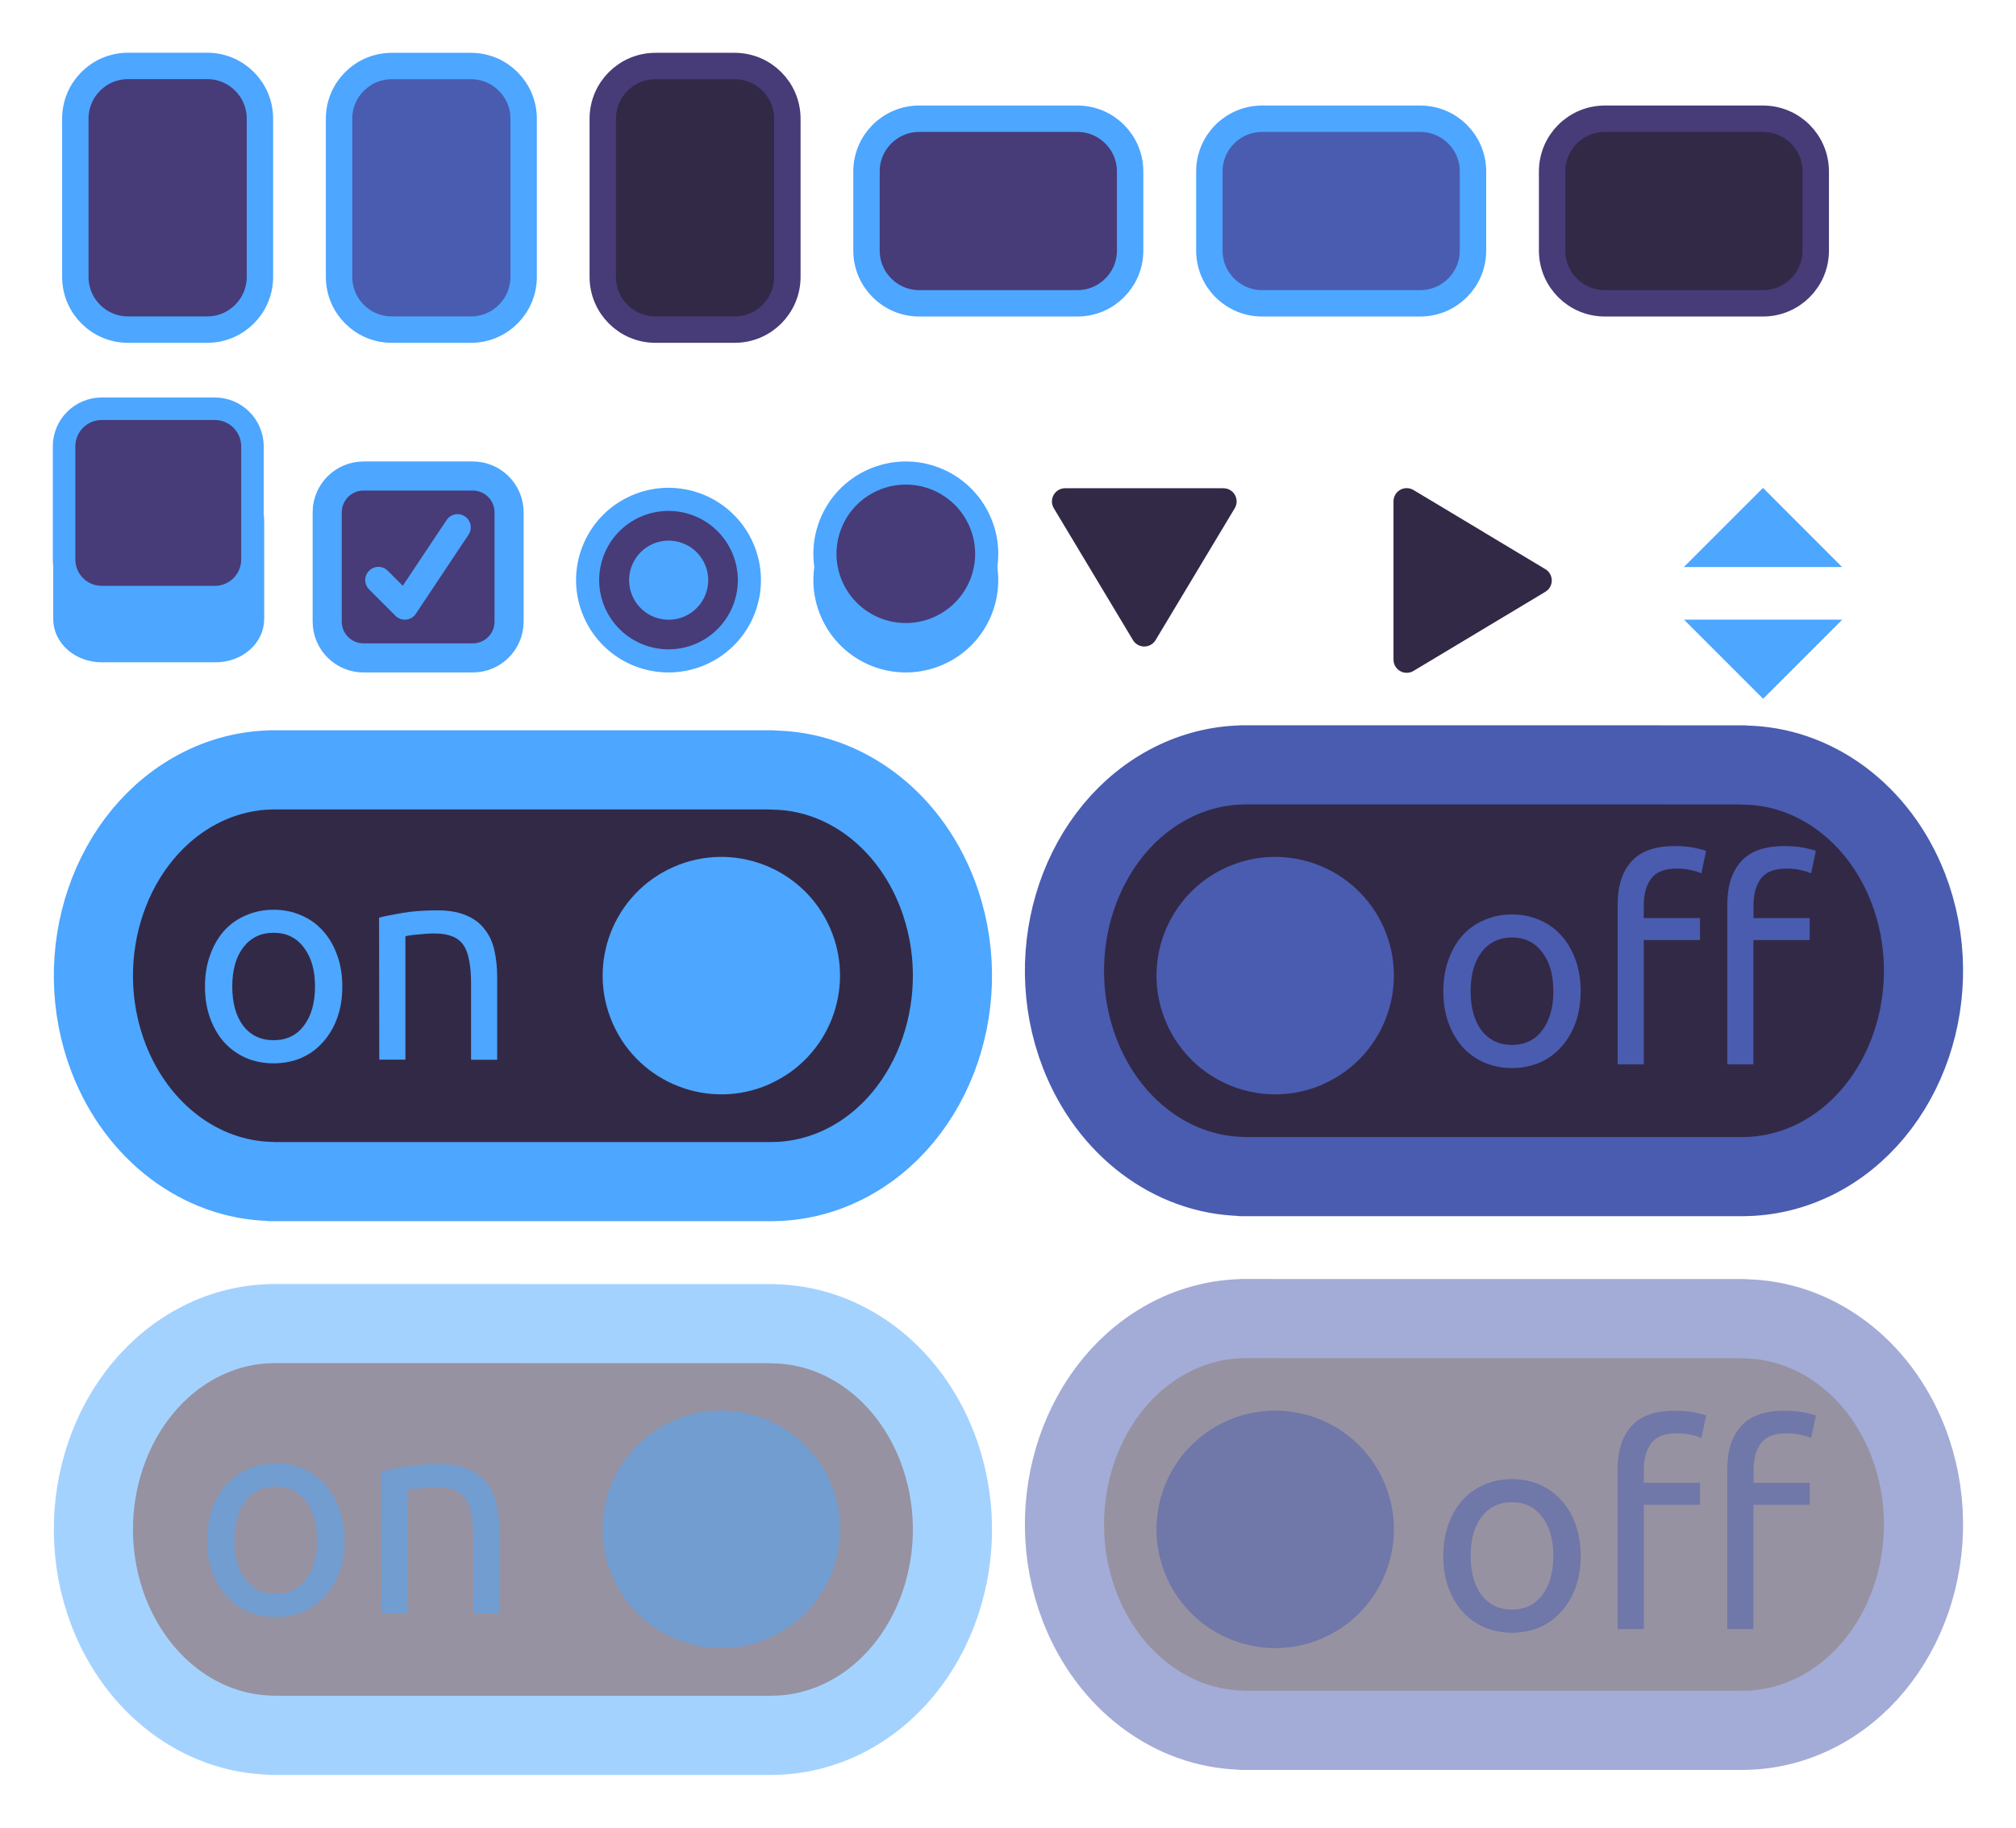
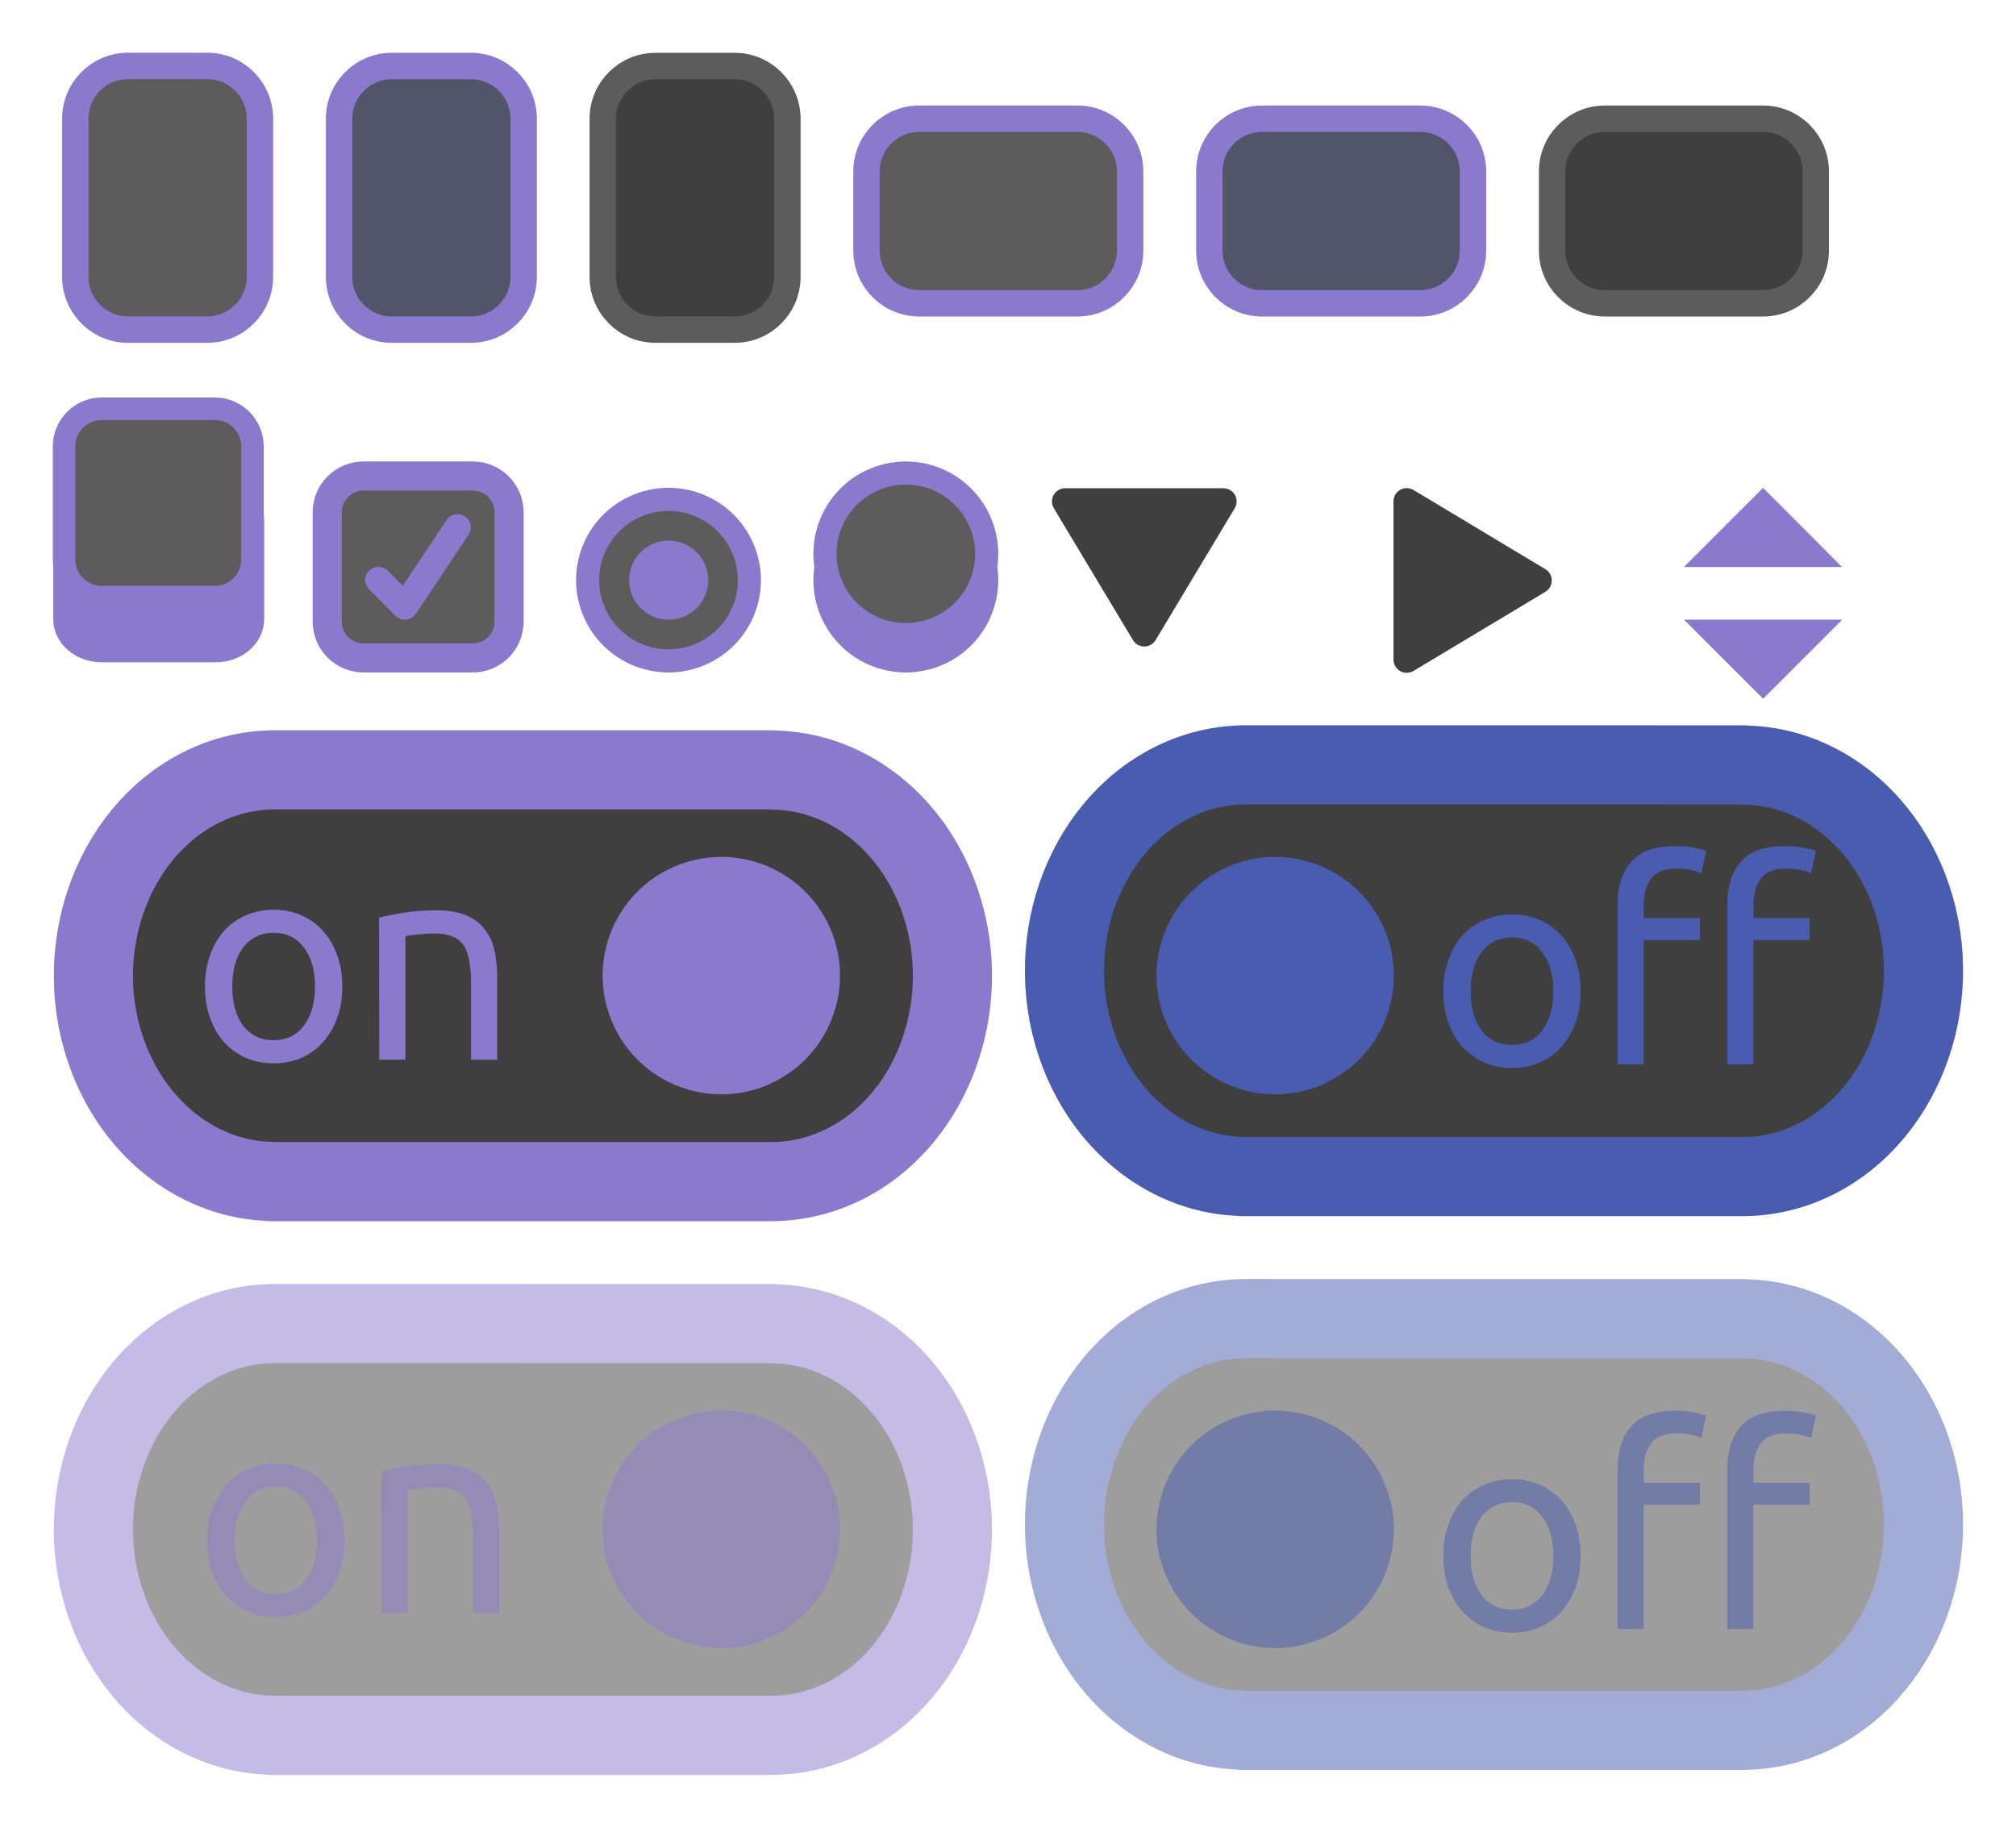
- <svg xmlns="http://www.w3.org/2000/svg" width="76.449" height="69.309" viewBox="0 0 20.227 18.338" version="1.1" id="svg8">
-   <defs id="defs2" />
+ <svg xmlns="http://www.w3.org/2000/svg" xmlns:xlink="http://www.w3.org/1999/xlink" width="76.449" height="69.309" viewBox="0 0 20.227 18.338" version="1.1" id="svg8">
+   <defs id="defs2">
+     <linearGradient id="swatch15">
+       <stop style="stop-color:#515569;stop-opacity:1;" offset="0" id="stop15" />
+     </linearGradient>
+     <linearGradient id="swatch14">
+       <stop style="stop-color:#4a5cb0;stop-opacity:1;" offset="0" id="stop14" />
+     </linearGradient>
+     <linearGradient id="swatch13">
+       <stop style="stop-color:#4da6ff;stop-opacity:1;" offset="0" id="stop13" />
+     </linearGradient>
+     <linearGradient id="swatch12">
+       <stop style="stop-color:#473b78;stop-opacity:1;" offset="0" id="stop12" />
+     </linearGradient>
+     <linearGradient id="swatch11">
+       <stop style="stop-color:#4a5cb0;stop-opacity:1;" offset="0" id="stop11" />
+     </linearGradient>
+     <linearGradient id="swatch10">
+       <stop style="stop-color:#4a5cb0;stop-opacity:1;" offset="0" id="stop10" />
+     </linearGradient>
+     <linearGradient id="swatch8">
+       <stop style="stop-color:#8b79ce;stop-opacity:1;" offset="0" id="stop8" />
+     </linearGradient>
+     <linearGradient id="swatch6">
+       <stop style="stop-color:#322947;stop-opacity:1;" offset="0" id="stop6" />
+     </linearGradient>
+     <linearGradient id="swatch5">
+       <stop style="stop-color:#8b79ce;stop-opacity:1;" offset="0" id="stop5" />
+     </linearGradient>
+     <linearGradient id="swatch4">
+       <stop style="stop-color:#8b79ce;stop-opacity:1;" offset="0" id="stop4" />
+     </linearGradient>
+     <linearGradient id="swatch3">
+       <stop style="stop-color:#373737;stop-opacity:1;" offset="0" id="stop3" />
+     </linearGradient>
+     <linearGradient id="swatch2">
+       <stop style="stop-color:#5c5c5c;stop-opacity:1;" offset="0" id="stop2" />
+     </linearGradient>
+     <linearGradient id="swatch1">
+       <stop style="stop-color:#3f3f3f;stop-opacity:1;" offset="0" id="stop1" />
+     </linearGradient>
+     <linearGradient xlink:href="#swatch15" id="linearGradient15" x1="104.781" y1="-41.275" x2="106.897" y2="-41.275" gradientUnits="userSpaceOnUse" />
+   </defs>
  <g id="layer1" transform="translate(-27.8192,-103.7216)">
-     <rect style="opacity:1;fill:#473b78;fill-opacity:1;stroke:#4da6ff;stroke-width:0.265;stroke-linecap:round;stroke-linejoin:miter;stroke-miterlimit:4;stroke-dasharray:none;stroke-dashoffset:0;stroke-opacity:1" id="rect815" width="1.852" height="2.646" x="28.575" y="104.383" ry="0.529" />
-     <rect y="104.384" x="31.221" height="2.645" width="1.852" id="rect821" style="opacity:1;fill:#4a5cb0;fill-opacity:1;stroke:#4da6ff;stroke-width:0.265;stroke-linecap:round;stroke-linejoin:miter;stroke-miterlimit:4;stroke-dasharray:none;stroke-dashoffset:0;stroke-opacity:1" ry="0.529" />
-     <rect style="opacity:1;fill:#322947;fill-opacity:1;stroke:#473b78;stroke-width:0.265;stroke-linecap:round;stroke-linejoin:miter;stroke-miterlimit:4;stroke-dasharray:none;stroke-dashoffset:0;stroke-opacity:1" id="rect823" width="1.852" height="2.645" x="33.867" y="104.384" ry="0.529" />
-     <rect style="opacity:1;fill:#473b78;fill-opacity:1;stroke:#4da6ff;stroke-width:0.265;stroke-linecap:round;stroke-linejoin:miter;stroke-miterlimit:4;stroke-dasharray:none;stroke-dashoffset:0;stroke-opacity:1" id="rect815-5" width="1.852" height="2.645" x="104.913" y="-39.158" ry="0.529" transform="rotate(90)" />
-     <rect y="-42.598" x="104.913" height="2.645" width="1.852" id="rect821-9" style="opacity:1;fill:#4a5cb0;fill-opacity:1;stroke:#4da6ff;stroke-width:0.265;stroke-linecap:round;stroke-linejoin:miter;stroke-miterlimit:4;stroke-dasharray:none;stroke-dashoffset:0;stroke-opacity:1" ry="0.529" transform="rotate(90)" />
-     <rect style="opacity:1;fill:#322947;fill-opacity:1;stroke:#473b78;stroke-width:0.265;stroke-linecap:round;stroke-linejoin:miter;stroke-miterlimit:4;stroke-dasharray:none;stroke-dashoffset:0;stroke-opacity:1" id="rect823-8" width="1.852" height="2.645" x="104.913" y="-46.037" ry="0.529" transform="rotate(90)" />
-     <path style="opacity:1;fill:#4da6ff;fill-opacity:1;stroke:#4da6ff;stroke-width:0.212;stroke-linecap:round;stroke-linejoin:miter;stroke-miterlimit:4;stroke-dasharray:none;stroke-dashoffset:0;stroke-opacity:1" d="m 28.84,108.617 h 1.143 c 0.211,0 0.381,0.147 0.381,0.329 v 0.986 c 0,0.182 -0.17,0.329 -0.381,0.329 h -1.143 c -0.211,0 -0.381,-0.147 -0.381,-0.329 v -0.986 c 0,-0.182 0.17,-0.329 0.381,-0.329 z" id="rect815-4" />
-     <path id="path891" d="m 28.84,107.823 h 1.134 c 0.209,0 0.378,0.169 0.378,0.378 v 1.134 c 0,0.209 -0.169,0.378 -0.378,0.378 h -1.134 c -0.209,0 -0.378,-0.169 -0.378,-0.378 v -1.134 c 0,-0.209 0.169,-0.378 0.378,-0.378 z" style="opacity:1;fill:#473b78;fill-opacity:1;stroke:#4da6ff;stroke-width:0.226;stroke-linecap:round;stroke-linejoin:miter;stroke-miterlimit:4;stroke-dasharray:none;stroke-dashoffset:0;stroke-opacity:1" />
-     <path id="path891-4" d="m 31.467,108.498 h 1.095 c 0.202,0 0.365,0.163 0.365,0.365 v 1.095 c 0,0.202 -0.163,0.365 -0.365,0.365 h -1.095 c -0.202,0 -0.365,-0.163 -0.365,-0.365 v -1.095 c 0,-0.202 0.163,-0.365 0.365,-0.365 z" style="opacity:1;fill:#473b78;fill-opacity:1;stroke:#4da6ff;stroke-width:0.292;stroke-linecap:round;stroke-linejoin:miter;stroke-miterlimit:4;stroke-dasharray:none;stroke-dashoffset:0;stroke-opacity:1" />
-     <path style="fill:none;stroke:#4da6ff;stroke-width:0.265;stroke-linecap:round;stroke-linejoin:round;stroke-miterlimit:4;stroke-dasharray:none;stroke-opacity:1" d="m 31.616,109.542 0.265,0.265 0.529,-0.794" id="path908" />
-     <path style="opacity:1;fill:#473b78;fill-opacity:1;stroke:#4da6ff;stroke-width:0.232;stroke-linecap:round;stroke-linejoin:round;stroke-miterlimit:4;stroke-dasharray:none;stroke-dashoffset:0;stroke-opacity:1" id="path910" d="m 34.854,110.284 a 0.811,0.81 0 0 1 -1.07,-0.415 0.811,0.81 0 0 1 0.415,-1.068 0.811,0.81 0 0 1 1.07,0.415 0.811,0.81 0 0 1 -0.415,1.068" />
-     <path style="opacity:1;fill:#4da6ff;fill-opacity:1;stroke:#4da6ff;stroke-width:0.265;stroke-linecap:round;stroke-linejoin:round;stroke-miterlimit:4;stroke-dasharray:none;stroke-dashoffset:0;stroke-opacity:1" id="path912" d="m 34.635,109.785 a 0.265,0.265 0 0 1 -0.349,-0.135 0.265,0.265 0 0 1 0.135,-0.349 0.265,0.265 0 0 1 0.349,0.135 0.265,0.265 0 0 1 -0.135,0.349" />
-     <path d="m 37.235,110.284 a 0.811,0.81 0 0 1 -1.07,-0.415 0.811,0.81 0 0 1 0.415,-1.068 0.811,0.81 0 0 1 1.07,0.415 0.811,0.81 0 0 1 -0.415,1.068" id="path914" style="opacity:1;fill:#4da6ff;fill-opacity:1;stroke:#4da6ff;stroke-width:0.232;stroke-linecap:round;stroke-linejoin:round;stroke-miterlimit:4;stroke-dasharray:none;stroke-dashoffset:0;stroke-opacity:1" />
-     <path style="opacity:1;fill:#473b78;fill-opacity:1;stroke:#4da6ff;stroke-width:0.232;stroke-linecap:round;stroke-linejoin:round;stroke-miterlimit:4;stroke-dasharray:none;stroke-dashoffset:0;stroke-opacity:1" id="path916" d="m 37.235,110.02 a 0.811,0.81 0 0 1 -1.07,-0.415 0.811,0.81 0 0 1 0.415,-1.068 0.811,0.81 0 0 1 1.07,0.415 0.811,0.81 0 0 1 -0.415,1.068" />
-     <path style="fill:#322947;stroke:#322947;stroke-width:0.265px;stroke-linecap:round;stroke-linejoin:round;stroke-opacity:1" d="m 39.3,108.753 h -0.794 l 0.794,1.323 0.794,-1.323 z" id="path920" />
-     <path style="fill:#322947;stroke:#322947;stroke-width:0.265px;stroke-linecap:round;stroke-linejoin:round;stroke-opacity:1" d="m 41.933,109.546 v 0.794 l 1.323,-0.794 -1.323,-0.794 z" id="path920-7" />
-     <path style="opacity:1;fill:#322947;fill-opacity:1;stroke:#4da6ff;stroke-width:0.794;stroke-linecap:round;stroke-linejoin:round;stroke-miterlimit:4;stroke-dasharray:none;stroke-dashoffset:0;stroke-opacity:1" d="m 30.536,111.446 v 0.001 a 1.817,2.066 0 0 0 -0.695,0.174 1.817,2.066 0 0 0 -0.93,2.724 1.817,2.066 0 0 0 1.625,1.231 v 0.002 h 0.064 4.967 v -6.3e-4 a 1.817,2.066 0 0 0 0.723,-0.174 h 5.47e-4 a 1.817,2.066 0 0 0 0.93,-2.724 1.817,2.066 0 0 0 -1.653,-1.231 v -0.002 z" id="path837" />
-     <path style="opacity:1;fill:#4da6ff;fill-opacity:1;stroke:none;stroke-width:0.265;stroke-linecap:round;stroke-linejoin:round;stroke-miterlimit:4;stroke-dasharray:none;stroke-dashoffset:0;stroke-opacity:1" id="path843" d="m 35.537,114.601 a 1.191,1.191 0 0 1 -1.57,-0.61 1.191,1.191 0 0 1 0.609,-1.57 1.191,1.191 0 0 1 1.57,0.609 1.191,1.191 0 0 1 -0.609,1.57" />
-     <g aria-label="on" style="font-style:normal;font-variant:normal;font-weight:normal;font-stretch:normal;font-size:2.822px;line-height:1.25;font-family:Ubuntu;-inkscape-font-specification:'Ubuntu, Normal';font-variant-ligatures:normal;font-variant-caps:normal;font-variant-numeric:normal;font-feature-settings:normal;text-align:start;letter-spacing:0px;word-spacing:0px;writing-mode:lr-tb;text-anchor:start;fill:#4da6ff;fill-opacity:1;stroke:none;stroke-width:0.265" id="text847" transform="translate(-3.461447,0.2179407)">
-       <path d="m 34.715,113.402 q 0,0.175 -0.051,0.316 -0.051,0.141 -0.144,0.243 -0.09,0.102 -0.217,0.158 -0.127,0.054 -0.277,0.054 -0.15,0 -0.277,-0.054 -0.127,-0.056 -0.22,-0.158 -0.09,-0.102 -0.141,-0.243 -0.051,-0.141 -0.051,-0.316 0,-0.172 0.051,-0.313 0.051,-0.144 0.141,-0.246 0.093,-0.102 0.22,-0.155 0.127,-0.056 0.277,-0.056 0.15,0 0.277,0.056 0.127,0.054 0.217,0.155 0.093,0.102 0.144,0.246 0.051,0.141 0.051,0.313 z m -0.274,0 q 0,-0.248 -0.113,-0.392 -0.11,-0.147 -0.302,-0.147 -0.192,0 -0.305,0.147 -0.11,0.144 -0.11,0.392 0,0.248 0.11,0.395 0.113,0.144 0.305,0.144 0.192,0 0.302,-0.144 0.113,-0.147 0.113,-0.395 z" style="font-style:normal;font-variant:normal;font-weight:normal;font-stretch:normal;font-size:2.822px;font-family:Ubuntu;-inkscape-font-specification:'Ubuntu, Normal';font-variant-ligatures:normal;font-variant-caps:normal;font-variant-numeric:normal;font-feature-settings:normal;text-align:start;writing-mode:lr-tb;text-anchor:start;fill:#4da6ff;stroke-width:0.265" id="path851" />
-       <path d="m 35.084,112.711 q 0.09,-0.023 0.24,-0.048 0.15,-0.025 0.344,-0.025 0.175,0 0.291,0.051 0.116,0.048 0.183,0.138 0.071,0.087 0.099,0.212 0.028,0.124 0.028,0.274 v 0.824 H 36.007 v -0.768 q 0,-0.135 -0.02,-0.231 -0.017,-0.096 -0.059,-0.155 -0.042,-0.059 -0.113,-0.085 -0.071,-0.028 -0.175,-0.028 -0.042,0 -0.087,0.003 -0.045,0.003 -0.087,0.008 -0.04,0.003 -0.073,0.008 -0.031,0.006 -0.045,0.008 v 1.239 h -0.262 z" style="font-style:normal;font-variant:normal;font-weight:normal;font-stretch:normal;font-size:2.822px;font-family:Ubuntu;-inkscape-font-specification:'Ubuntu, Normal';font-variant-ligatures:normal;font-variant-caps:normal;font-variant-numeric:normal;font-feature-settings:normal;text-align:start;writing-mode:lr-tb;text-anchor:start;fill:#4da6ff;stroke-width:0.265" id="path853" />
+     <rect style="opacity:1;fill:url(#swatch2);fill-opacity:1;stroke:url(#swatch4);stroke-width:0.265;stroke-linecap:round;stroke-linejoin:miter;stroke-miterlimit:4;stroke-dasharray:none;stroke-dashoffset:0;stroke-opacity:1" id="rect815" width="1.852" height="2.646" x="28.575" y="104.383" ry="0.529" />
+     <rect y="104.384" x="31.221" height="2.645" width="1.852" id="rect821" style="opacity:1;fill:url(#swatch15);fill-opacity:1;stroke:url(#swatch4);stroke-width:0.265;stroke-linecap:round;stroke-linejoin:miter;stroke-miterlimit:4;stroke-dasharray:none;stroke-dashoffset:0;stroke-opacity:1" ry="0.529" />
+     <rect style="opacity:1;fill:url(#swatch1);fill-opacity:1;stroke:url(#swatch2);stroke-width:0.265;stroke-linecap:round;stroke-linejoin:miter;stroke-miterlimit:4;stroke-dasharray:none;stroke-dashoffset:0;stroke-opacity:1" id="rect823" width="1.852" height="2.645" x="33.867" y="104.384" ry="0.529" />
+     <rect style="opacity:1;fill:url(#swatch2);fill-opacity:1;stroke:url(#swatch4);stroke-width:0.265;stroke-linecap:round;stroke-linejoin:miter;stroke-miterlimit:4;stroke-dasharray:none;stroke-dashoffset:0;stroke-opacity:1" id="rect815-5" width="1.852" height="2.645" x="104.913" y="-39.158" ry="0.529" transform="rotate(90)" />
+     <rect y="-42.598" x="104.913" height="2.645" width="1.852" id="rect821-9" style="opacity:1;fill:url(#linearGradient15);fill-opacity:1;stroke:url(#swatch4);stroke-width:0.265;stroke-linecap:round;stroke-linejoin:miter;stroke-miterlimit:4;stroke-dasharray:none;stroke-dashoffset:0;stroke-opacity:1" ry="0.529" transform="rotate(90)" />
+     <rect style="opacity:1;fill:url(#swatch1);fill-opacity:1;stroke:url(#swatch2);stroke-width:0.265;stroke-linecap:round;stroke-linejoin:miter;stroke-miterlimit:4;stroke-dasharray:none;stroke-dashoffset:0;stroke-opacity:1" id="rect823-8" width="1.852" height="2.645" x="104.913" y="-46.037" ry="0.529" transform="rotate(90)" />
+     <path style="opacity:1;fill:url(#swatch4);fill-opacity:1;stroke:url(#swatch4);stroke-width:0.212;stroke-linecap:round;stroke-linejoin:miter;stroke-miterlimit:4;stroke-dasharray:none;stroke-dashoffset:0;stroke-opacity:1" d="m 28.84,108.617 h 1.143 c 0.211,0 0.381,0.147 0.381,0.329 v 0.986 c 0,0.182 -0.17,0.329 -0.381,0.329 h -1.143 c -0.211,0 -0.381,-0.147 -0.381,-0.329 v -0.986 c 0,-0.182 0.17,-0.329 0.381,-0.329 z" id="rect815-4" />
+     <path id="path891" d="m 28.84,107.823 h 1.134 c 0.209,0 0.378,0.169 0.378,0.378 v 1.134 c 0,0.209 -0.169,0.378 -0.378,0.378 h -1.134 c -0.209,0 -0.378,-0.169 -0.378,-0.378 v -1.134 c 0,-0.209 0.169,-0.378 0.378,-0.378 z" style="opacity:1;fill:url(#swatch2);fill-opacity:1;stroke:url(#swatch4);stroke-width:0.226;stroke-linecap:round;stroke-linejoin:miter;stroke-miterlimit:4;stroke-dasharray:none;stroke-dashoffset:0;stroke-opacity:1" />
+     <path id="path891-4" d="m 31.467,108.498 h 1.095 c 0.202,0 0.365,0.163 0.365,0.365 v 1.095 c 0,0.202 -0.163,0.365 -0.365,0.365 h -1.095 c -0.202,0 -0.365,-0.163 -0.365,-0.365 v -1.095 c 0,-0.202 0.163,-0.365 0.365,-0.365 z" style="opacity:1;fill:url(#swatch2);fill-opacity:1;stroke:url(#swatch4);stroke-width:0.292;stroke-linecap:round;stroke-linejoin:miter;stroke-miterlimit:4;stroke-dasharray:none;stroke-dashoffset:0;stroke-opacity:1" />
+     <path style="fill:none;stroke:url(#swatch4);stroke-width:0.265;stroke-linecap:round;stroke-linejoin:round;stroke-miterlimit:4;stroke-dasharray:none;stroke-opacity:1" d="m 31.616,109.542 0.265,0.265 0.529,-0.794" id="path908" />
+     <path style="opacity:1;fill:url(#swatch2);fill-opacity:1;stroke:url(#swatch4);stroke-width:0.232;stroke-linecap:round;stroke-linejoin:round;stroke-miterlimit:4;stroke-dasharray:none;stroke-dashoffset:0;stroke-opacity:1" id="path910" d="m 34.854,110.284 a 0.811,0.81 0 0 1 -1.07,-0.415 0.811,0.81 0 0 1 0.415,-1.068 0.811,0.81 0 0 1 1.07,0.415 0.811,0.81 0 0 1 -0.415,1.068" />
+     <path style="opacity:1;fill:url(#swatch4);fill-opacity:1;stroke:url(#swatch4);stroke-width:0.265;stroke-linecap:round;stroke-linejoin:round;stroke-miterlimit:4;stroke-dasharray:none;stroke-dashoffset:0;stroke-opacity:1" id="path912" d="m 34.635,109.785 a 0.265,0.265 0 0 1 -0.349,-0.135 0.265,0.265 0 0 1 0.135,-0.349 0.265,0.265 0 0 1 0.349,0.135 0.265,0.265 0 0 1 -0.135,0.349" />
+     <path d="m 37.235,110.284 a 0.811,0.81 0 0 1 -1.07,-0.415 0.811,0.81 0 0 1 0.415,-1.068 0.811,0.81 0 0 1 1.07,0.415 0.811,0.81 0 0 1 -0.415,1.068" id="path914" style="opacity:1;fill:url(#swatch4);fill-opacity:1;stroke:url(#swatch4);stroke-width:0.232;stroke-linecap:round;stroke-linejoin:round;stroke-miterlimit:4;stroke-dasharray:none;stroke-dashoffset:0;stroke-opacity:1" />
+     <path style="opacity:1;fill:url(#swatch2);fill-opacity:1;stroke:url(#swatch4);stroke-width:0.232;stroke-linecap:round;stroke-linejoin:round;stroke-miterlimit:4;stroke-dasharray:none;stroke-dashoffset:0;stroke-opacity:1" id="path916" d="m 37.235,110.02 a 0.811,0.81 0 0 1 -1.07,-0.415 0.811,0.81 0 0 1 0.415,-1.068 0.811,0.81 0 0 1 1.07,0.415 0.811,0.81 0 0 1 -0.415,1.068" />
+     <path style="fill:url(#swatch1);stroke:url(#swatch1);stroke-width:0.265px;stroke-linecap:round;stroke-linejoin:round;stroke-opacity:1" d="m 39.3,108.753 h -0.794 l 0.794,1.323 0.794,-1.323 z" id="path920" />
+     <path style="fill:url(#swatch1);stroke:url(#swatch1);stroke-width:0.265px;stroke-linecap:round;stroke-linejoin:round;stroke-opacity:1" d="m 41.933,109.546 v 0.794 l 1.323,-0.794 -1.323,-0.794 z" id="path920-7" />
+     <path style="opacity:1;fill:url(#swatch1);fill-opacity:1;stroke:url(#swatch4);stroke-width:0.794;stroke-linecap:round;stroke-linejoin:round;stroke-miterlimit:4;stroke-dasharray:none;stroke-dashoffset:0;stroke-opacity:1" d="m 30.536,111.446 v 0.001 a 1.817,2.066 0 0 0 -0.695,0.174 1.817,2.066 0 0 0 -0.93,2.724 1.817,2.066 0 0 0 1.625,1.231 v 0.002 h 0.064 4.967 v -6.3e-4 a 1.817,2.066 0 0 0 0.723,-0.174 h 5.47e-4 a 1.817,2.066 0 0 0 0.93,-2.724 1.817,2.066 0 0 0 -1.653,-1.231 v -0.002 z" id="path837" />
+     <path style="opacity:1;fill:url(#swatch4);fill-opacity:1;stroke:none;stroke-width:0.265;stroke-linecap:round;stroke-linejoin:round;stroke-miterlimit:4;stroke-dasharray:none;stroke-dashoffset:0;stroke-opacity:1" id="path843" d="m 35.537,114.601 a 1.191,1.191 0 0 1 -1.57,-0.61 1.191,1.191 0 0 1 0.609,-1.57 1.191,1.191 0 0 1 1.57,0.609 1.191,1.191 0 0 1 -0.609,1.57" />
+     <g aria-label="on" style="font-style:normal;font-variant:normal;font-weight:normal;font-stretch:normal;font-size:2.822px;line-height:1.25;font-family:Ubuntu;-inkscape-font-specification:'Ubuntu, Normal';font-variant-ligatures:normal;font-variant-caps:normal;font-variant-numeric:normal;font-feature-settings:normal;text-align:start;letter-spacing:0px;word-spacing:0px;writing-mode:lr-tb;text-anchor:start;fill:url(#swatch4);fill-opacity:1;stroke:none;stroke-width:0.265" id="text847" transform="translate(-3.461447,0.2179407)">
+       <path d="m 34.715,113.402 q 0,0.175 -0.051,0.316 -0.051,0.141 -0.144,0.243 -0.09,0.102 -0.217,0.158 -0.127,0.054 -0.277,0.054 -0.15,0 -0.277,-0.054 -0.127,-0.056 -0.22,-0.158 -0.09,-0.102 -0.141,-0.243 -0.051,-0.141 -0.051,-0.316 0,-0.172 0.051,-0.313 0.051,-0.144 0.141,-0.246 0.093,-0.102 0.22,-0.155 0.127,-0.056 0.277,-0.056 0.15,0 0.277,0.056 0.127,0.054 0.217,0.155 0.093,0.102 0.144,0.246 0.051,0.141 0.051,0.313 z m -0.274,0 q 0,-0.248 -0.113,-0.392 -0.11,-0.147 -0.302,-0.147 -0.192,0 -0.305,0.147 -0.11,0.144 -0.11,0.392 0,0.248 0.11,0.395 0.113,0.144 0.305,0.144 0.192,0 0.302,-0.144 0.113,-0.147 0.113,-0.395 z" style="font-style:normal;font-variant:normal;font-weight:normal;font-stretch:normal;font-size:2.822px;font-family:Ubuntu;-inkscape-font-specification:'Ubuntu, Normal';font-variant-ligatures:normal;font-variant-caps:normal;font-variant-numeric:normal;font-feature-settings:normal;text-align:start;writing-mode:lr-tb;text-anchor:start;fill:url(#swatch4);stroke-width:0.265" id="path851" />
+       <path d="m 35.084,112.711 q 0.09,-0.023 0.24,-0.048 0.15,-0.025 0.344,-0.025 0.175,0 0.291,0.051 0.116,0.048 0.183,0.138 0.071,0.087 0.099,0.212 0.028,0.124 0.028,0.274 v 0.824 H 36.007 v -0.768 q 0,-0.135 -0.02,-0.231 -0.017,-0.096 -0.059,-0.155 -0.042,-0.059 -0.113,-0.085 -0.071,-0.028 -0.175,-0.028 -0.042,0 -0.087,0.003 -0.045,0.003 -0.087,0.008 -0.04,0.003 -0.073,0.008 -0.031,0.006 -0.045,0.008 v 1.239 h -0.262 z" style="font-style:normal;font-variant:normal;font-weight:normal;font-stretch:normal;font-size:2.822px;font-family:Ubuntu;-inkscape-font-specification:'Ubuntu, Normal';font-variant-ligatures:normal;font-variant-caps:normal;font-variant-numeric:normal;font-feature-settings:normal;text-align:start;writing-mode:lr-tb;text-anchor:start;fill:url(#swatch4);stroke-width:0.265" id="path853" />
    </g>
-     <path style="opacity:1;fill:#322947;fill-opacity:1;stroke:#4a5cb0;stroke-width:0.794;stroke-linecap:round;stroke-linejoin:round;stroke-miterlimit:4;stroke-dasharray:none;stroke-dashoffset:0;stroke-opacity:1" d="m 40.279,111.396 v 0.001 a 1.817,2.066 0 0 0 -0.695,0.174 1.817,2.066 0 0 0 -0.93,2.724 1.817,2.066 0 0 0 1.625,1.231 v 0.002 h 0.064 4.967 v -6.4e-4 a 1.817,2.066 0 0 0 0.723,-0.174 h 5.56e-4 a 1.817,2.066 0 0 0 0.93,-2.724 1.817,2.066 0 0 0 -1.653,-1.231 v -0.002 z" id="path837-6" />
+     <path style="opacity:1;fill:url(#swatch1);fill-opacity:1;stroke:#4a5cb0;stroke-width:0.794;stroke-linecap:round;stroke-linejoin:round;stroke-miterlimit:4;stroke-dasharray:none;stroke-dashoffset:0;stroke-opacity:1" d="m 40.279,111.396 v 0.001 a 1.817,2.066 0 0 0 -0.695,0.174 1.817,2.066 0 0 0 -0.93,2.724 1.817,2.066 0 0 0 1.625,1.231 v 0.002 h 0.064 4.967 v -6.4e-4 a 1.817,2.066 0 0 0 0.723,-0.174 h 5.56e-4 a 1.817,2.066 0 0 0 0.93,-2.724 1.817,2.066 0 0 0 -1.653,-1.231 v -0.002 z" id="path837-6" />
    <path style="opacity:1;fill:#4a5cb0;fill-opacity:1;stroke:none;stroke-width:0.265;stroke-linecap:round;stroke-linejoin:round;stroke-miterlimit:4;stroke-dasharray:none;stroke-dashoffset:0;stroke-opacity:1" id="path843-7" d="m 41.094,114.601 a 1.191,1.191 0 0 1 -1.57,-0.61 1.191,1.191 0 0 1 0.609,-1.57 1.191,1.191 0 0 1 1.57,0.609 1.191,1.191 0 0 1 -0.609,1.57" />
    <g aria-label="off" style="font-style:normal;font-weight:normal;font-size:10.583px;line-height:1.25;font-family:sans-serif;letter-spacing:0px;word-spacing:0px;fill:#000000;fill-opacity:1;stroke:none;stroke-width:0.265" id="text885" transform="translate(2.613384,1.0687421e-5)">
      <path d="m 41.065,113.667 q 0,0.175 -0.051,0.316 -0.051,0.141 -0.144,0.243 -0.09,0.102 -0.217,0.158 -0.127,0.054 -0.277,0.054 -0.15,0 -0.277,-0.054 -0.127,-0.056 -0.22,-0.158 -0.09,-0.102 -0.141,-0.243 -0.051,-0.141 -0.051,-0.316 0,-0.172 0.051,-0.313 0.051,-0.144 0.141,-0.246 0.093,-0.102 0.22,-0.155 0.127,-0.056 0.277,-0.056 0.15,0 0.277,0.056 0.127,0.054 0.217,0.155 0.093,0.102 0.144,0.246 0.051,0.141 0.051,0.313 z m -0.274,0 q 0,-0.248 -0.113,-0.392 -0.11,-0.147 -0.302,-0.147 -0.192,0 -0.305,0.147 -0.11,0.144 -0.11,0.392 0,0.248 0.11,0.395 0.113,0.144 0.305,0.144 0.192,0 0.302,-0.144 0.113,-0.147 0.113,-0.395 z" style="font-style:normal;font-variant:normal;font-weight:normal;font-stretch:normal;font-size:2.822px;font-family:Ubuntu;-inkscape-font-specification:'Ubuntu, Normal';font-variant-ligatures:normal;font-variant-caps:normal;font-variant-numeric:normal;font-feature-settings:normal;text-align:start;writing-mode:lr-tb;text-anchor:start;fill:#4a5cb0;stroke-width:0.265" id="path913" />
      <path d="m 42.007,112.211 q 0.116,0 0.198,0.017 0.085,0.017 0.119,0.031 l -0.048,0.226 q -0.034,-0.017 -0.096,-0.031 -0.062,-0.017 -0.152,-0.017 -0.183,0 -0.257,0.102 -0.073,0.099 -0.073,0.268 v 0.127 h 0.564 v 0.22 h -0.564 v 1.247 h -0.262 v -1.6 q 0,-0.282 0.138,-0.435 0.138,-0.155 0.435,-0.155 z m 1.101,0 q 0.116,0 0.198,0.017 0.085,0.017 0.119,0.031 l -0.048,0.226 q -0.034,-0.017 -0.096,-0.031 -0.062,-0.017 -0.152,-0.017 -0.183,0 -0.257,0.102 -0.073,0.099 -0.073,0.268 v 0.127 h 0.564 v 0.22 H 42.798 v 1.247 h -0.262 v -1.6 q 0,-0.282 0.138,-0.435 0.138,-0.155 0.435,-0.155 z" style="font-style:normal;font-variant:normal;font-weight:normal;font-stretch:normal;font-size:2.822px;font-family:Ubuntu;-inkscape-font-specification:'Ubuntu, Normal';font-variant-ligatures:normal;font-variant-caps:normal;font-variant-numeric:normal;font-feature-settings:normal;text-align:start;writing-mode:lr-tb;text-anchor:start;fill:#4a5cb0;stroke-width:0.265" id="path915" />
    </g>
-     <path id="path887" d="m 30.536,117.002 v 10e-4 a 1.817,2.066 0 0 0 -0.695,0.174 1.817,2.066 0 0 0 -0.93,2.724 1.817,2.066 0 0 0 1.625,1.231 v 0.002 h 0.064 4.967 v -6.3e-4 a 1.817,2.066 0 0 0 0.723,-0.174 h 5.47e-4 a 1.817,2.066 0 0 0 0.93,-2.724 1.817,2.066 0 0 0 -1.653,-1.231 v -0.002 z" style="opacity:0.51;fill:#322947;fill-opacity:1;stroke:#4da6ff;stroke-width:0.794;stroke-linecap:round;stroke-linejoin:round;stroke-miterlimit:4;stroke-dasharray:none;stroke-dashoffset:0;stroke-opacity:1" />
-     <path d="m 35.537,120.157 a 1.191,1.191 0 0 1 -1.57,-0.61 1.191,1.191 0 0 1 0.609,-1.57 1.191,1.191 0 0 1 1.57,0.609 1.191,1.191 0 0 1 -0.609,1.57" id="path889" style="opacity:0.51;fill:#4da6ff;fill-opacity:1;stroke:none;stroke-width:0.265;stroke-linecap:round;stroke-linejoin:round;stroke-miterlimit:4;stroke-dasharray:none;stroke-dashoffset:0;stroke-opacity:1" />
-     <g transform="translate(-3.439581,5.774191)" id="g896" style="font-style:normal;font-variant:normal;font-weight:normal;font-stretch:normal;font-size:2.822px;line-height:1.25;font-family:Ubuntu;-inkscape-font-specification:'Ubuntu, Normal';font-variant-ligatures:normal;font-variant-caps:normal;font-variant-numeric:normal;font-feature-settings:normal;text-align:start;letter-spacing:0px;word-spacing:0px;writing-mode:lr-tb;text-anchor:start;opacity:0.51;fill:#4da6ff;fill-opacity:1;stroke:none;stroke-width:0.265" aria-label="on">
-       <path id="path892" style="font-style:normal;font-variant:normal;font-weight:normal;font-stretch:normal;font-size:2.822px;font-family:Ubuntu;-inkscape-font-specification:'Ubuntu, Normal';font-variant-ligatures:normal;font-variant-caps:normal;font-variant-numeric:normal;font-feature-settings:normal;text-align:start;writing-mode:lr-tb;text-anchor:start;fill:#4da6ff;stroke-width:0.265" d="m 34.715,113.402 q 0,0.175 -0.051,0.316 -0.051,0.141 -0.144,0.243 -0.09,0.102 -0.217,0.158 -0.127,0.054 -0.277,0.054 -0.15,0 -0.277,-0.054 -0.127,-0.056 -0.22,-0.158 -0.09,-0.102 -0.141,-0.243 -0.051,-0.141 -0.051,-0.316 0,-0.172 0.051,-0.313 0.051,-0.144 0.141,-0.246 0.093,-0.102 0.22,-0.155 0.127,-0.056 0.277,-0.056 0.15,0 0.277,0.056 0.127,0.054 0.217,0.155 0.093,0.102 0.144,0.246 0.051,0.141 0.051,0.313 z m -0.274,0 q 0,-0.248 -0.113,-0.392 -0.11,-0.147 -0.302,-0.147 -0.192,0 -0.305,0.147 -0.11,0.144 -0.11,0.392 0,0.248 0.11,0.395 0.113,0.144 0.305,0.144 0.192,0 0.302,-0.144 0.113,-0.147 0.113,-0.395 z" />
-       <path id="path894" style="font-style:normal;font-variant:normal;font-weight:normal;font-stretch:normal;font-size:2.822px;font-family:Ubuntu;-inkscape-font-specification:'Ubuntu, Normal';font-variant-ligatures:normal;font-variant-caps:normal;font-variant-numeric:normal;font-feature-settings:normal;text-align:start;writing-mode:lr-tb;text-anchor:start;fill:#4da6ff;stroke-width:0.265" d="m 35.084,112.711 q 0.09,-0.023 0.24,-0.048 0.15,-0.025 0.344,-0.025 0.175,0 0.291,0.051 0.116,0.048 0.183,0.138 0.071,0.087 0.099,0.212 0.028,0.124 0.028,0.274 v 0.824 H 36.007 v -0.768 q 0,-0.135 -0.02,-0.231 -0.017,-0.096 -0.059,-0.155 -0.042,-0.059 -0.113,-0.085 -0.071,-0.028 -0.175,-0.028 -0.042,0 -0.087,0.003 -0.045,0.003 -0.087,0.008 -0.04,0.003 -0.073,0.008 -0.031,0.006 -0.045,0.008 v 1.239 h -0.262 z" />
+     <path id="path887" d="m 30.536,117.002 v 10e-4 a 1.817,2.066 0 0 0 -0.695,0.174 1.817,2.066 0 0 0 -0.93,2.724 1.817,2.066 0 0 0 1.625,1.231 v 0.002 h 0.064 4.967 v -6.3e-4 a 1.817,2.066 0 0 0 0.723,-0.174 h 5.47e-4 a 1.817,2.066 0 0 0 0.93,-2.724 1.817,2.066 0 0 0 -1.653,-1.231 v -0.002 z" style="opacity:0.51;fill:url(#swatch1);fill-opacity:1;stroke:url(#swatch4);stroke-width:0.794;stroke-linecap:round;stroke-linejoin:round;stroke-miterlimit:4;stroke-dasharray:none;stroke-dashoffset:0;stroke-opacity:1" />
+     <path d="m 35.537,120.157 a 1.191,1.191 0 0 1 -1.57,-0.61 1.191,1.191 0 0 1 0.609,-1.57 1.191,1.191 0 0 1 1.57,0.609 1.191,1.191 0 0 1 -0.609,1.57" id="path889" style="opacity:0.51;fill:url(#swatch4);fill-opacity:1;stroke:none;stroke-width:0.265;stroke-linecap:round;stroke-linejoin:round;stroke-miterlimit:4;stroke-dasharray:none;stroke-dashoffset:0;stroke-opacity:1" />
+     <g transform="translate(-3.439581,5.774191)" id="g896" style="font-style:normal;font-variant:normal;font-weight:normal;font-stretch:normal;font-size:2.822px;line-height:1.25;font-family:Ubuntu;-inkscape-font-specification:'Ubuntu, Normal';font-variant-ligatures:normal;font-variant-caps:normal;font-variant-numeric:normal;font-feature-settings:normal;text-align:start;letter-spacing:0px;word-spacing:0px;writing-mode:lr-tb;text-anchor:start;opacity:0.51;fill:url(#swatch4);fill-opacity:1;stroke:none;stroke-width:0.265" aria-label="on">
+       <path id="path892" style="font-style:normal;font-variant:normal;font-weight:normal;font-stretch:normal;font-size:2.822px;font-family:Ubuntu;-inkscape-font-specification:'Ubuntu, Normal';font-variant-ligatures:normal;font-variant-caps:normal;font-variant-numeric:normal;font-feature-settings:normal;text-align:start;writing-mode:lr-tb;text-anchor:start;fill:url(#swatch4);stroke-width:0.265" d="m 34.715,113.402 q 0,0.175 -0.051,0.316 -0.051,0.141 -0.144,0.243 -0.09,0.102 -0.217,0.158 -0.127,0.054 -0.277,0.054 -0.15,0 -0.277,-0.054 -0.127,-0.056 -0.22,-0.158 -0.09,-0.102 -0.141,-0.243 -0.051,-0.141 -0.051,-0.316 0,-0.172 0.051,-0.313 0.051,-0.144 0.141,-0.246 0.093,-0.102 0.22,-0.155 0.127,-0.056 0.277,-0.056 0.15,0 0.277,0.056 0.127,0.054 0.217,0.155 0.093,0.102 0.144,0.246 0.051,0.141 0.051,0.313 z m -0.274,0 q 0,-0.248 -0.113,-0.392 -0.11,-0.147 -0.302,-0.147 -0.192,0 -0.305,0.147 -0.11,0.144 -0.11,0.392 0,0.248 0.11,0.395 0.113,0.144 0.305,0.144 0.192,0 0.302,-0.144 0.113,-0.147 0.113,-0.395 z" />
+       <path id="path894" style="font-style:normal;font-variant:normal;font-weight:normal;font-stretch:normal;font-size:2.822px;font-family:Ubuntu;-inkscape-font-specification:'Ubuntu, Normal';font-variant-ligatures:normal;font-variant-caps:normal;font-variant-numeric:normal;font-feature-settings:normal;text-align:start;writing-mode:lr-tb;text-anchor:start;fill:url(#swatch4);stroke-width:0.265" d="m 35.084,112.711 q 0.09,-0.023 0.24,-0.048 0.15,-0.025 0.344,-0.025 0.175,0 0.291,0.051 0.116,0.048 0.183,0.138 0.071,0.087 0.099,0.212 0.028,0.124 0.028,0.274 v 0.824 H 36.007 v -0.768 q 0,-0.135 -0.02,-0.231 -0.017,-0.096 -0.059,-0.155 -0.042,-0.059 -0.113,-0.085 -0.071,-0.028 -0.175,-0.028 -0.042,0 -0.087,0.003 -0.045,0.003 -0.087,0.008 -0.04,0.003 -0.073,0.008 -0.031,0.006 -0.045,0.008 v 1.239 h -0.262 z" />
    </g>
-     <path id="path898" d="m 40.279,116.952 v 10e-4 a 1.817,2.066 0 0 0 -0.695,0.174 1.817,2.066 0 0 0 -0.93,2.724 1.817,2.066 0 0 0 1.625,1.231 v 0.002 h 0.064 4.967 v -6.4e-4 a 1.817,2.066 0 0 0 0.723,-0.174 h 5.56e-4 a 1.817,2.066 0 0 0 0.93,-2.724 1.817,2.066 0 0 0 -1.653,-1.231 v -0.002 z" style="opacity:0.51;fill:#322947;fill-opacity:1;stroke:#4a5cb0;stroke-width:0.794;stroke-linecap:round;stroke-linejoin:round;stroke-miterlimit:4;stroke-dasharray:none;stroke-dashoffset:0;stroke-opacity:1" />
+     <path id="path898" d="m 40.279,116.952 v 10e-4 a 1.817,2.066 0 0 0 -0.695,0.174 1.817,2.066 0 0 0 -0.93,2.724 1.817,2.066 0 0 0 1.625,1.231 v 0.002 h 0.064 4.967 v -6.4e-4 a 1.817,2.066 0 0 0 0.723,-0.174 h 5.56e-4 a 1.817,2.066 0 0 0 0.93,-2.724 1.817,2.066 0 0 0 -1.653,-1.231 v -0.002 z" style="opacity:0.51;fill:url(#swatch1);fill-opacity:1;stroke:#4a5cb0;stroke-width:0.794;stroke-linecap:round;stroke-linejoin:round;stroke-miterlimit:4;stroke-dasharray:none;stroke-dashoffset:0;stroke-opacity:1" />
    <path d="m 41.094,120.157 a 1.191,1.191 0 0 1 -1.57,-0.61 1.191,1.191 0 0 1 0.609,-1.57 1.191,1.191 0 0 1 1.57,0.609 1.191,1.191 0 0 1 -0.609,1.57" id="path900" style="opacity:0.51;fill:#4a5cb0;fill-opacity:1;stroke:none;stroke-width:0.265;stroke-linecap:round;stroke-linejoin:round;stroke-miterlimit:4;stroke-dasharray:none;stroke-dashoffset:0;stroke-opacity:1" />
    <g aria-label="off" style="font-style:normal;font-weight:normal;font-size:10.583px;line-height:1.25;font-family:sans-serif;letter-spacing:0px;word-spacing:0px;opacity:0.51;fill:#000000;fill-opacity:1;stroke:none;stroke-width:0.265" id="text904" transform="translate(2.613384,0.110054)">
      <path d="m 41.065,119.223 q 0,0.175 -0.051,0.316 -0.051,0.141 -0.144,0.243 -0.09,0.102 -0.217,0.158 -0.127,0.054 -0.277,0.054 -0.15,0 -0.277,-0.054 -0.127,-0.056 -0.22,-0.158 -0.09,-0.102 -0.141,-0.243 -0.051,-0.141 -0.051,-0.316 0,-0.172 0.051,-0.313 0.051,-0.144 0.141,-0.246 0.093,-0.102 0.22,-0.155 0.127,-0.056 0.277,-0.056 0.15,0 0.277,0.056 0.127,0.054 0.217,0.155 0.093,0.102 0.144,0.246 0.051,0.141 0.051,0.313 z m -0.274,0 q 0,-0.248 -0.113,-0.392 -0.11,-0.147 -0.302,-0.147 -0.192,0 -0.305,0.147 -0.11,0.144 -0.11,0.392 0,0.248 0.11,0.395 0.113,0.144 0.305,0.144 0.192,0 0.302,-0.144 0.113,-0.147 0.113,-0.395 z" style="font-style:normal;font-variant:normal;font-weight:normal;font-stretch:normal;font-size:2.822px;font-family:Ubuntu;-inkscape-font-specification:'Ubuntu, Normal';font-variant-ligatures:normal;font-variant-caps:normal;font-variant-numeric:normal;font-feature-settings:normal;text-align:start;writing-mode:lr-tb;text-anchor:start;fill:#4a5cb0;stroke-width:0.265" id="path906" />
      <path d="m 42.007,117.767 q 0.116,0 0.198,0.017 0.085,0.017 0.119,0.031 l -0.048,0.226 q -0.034,-0.017 -0.096,-0.031 -0.062,-0.017 -0.152,-0.017 -0.183,0 -0.257,0.102 -0.073,0.099 -0.073,0.268 v 0.127 h 0.564 v 0.22 h -0.564 v 1.247 h -0.262 v -1.6 q 0,-0.282 0.138,-0.435 0.138,-0.155 0.435,-0.155 z m 1.101,0 q 0.116,0 0.198,0.017 0.085,0.017 0.119,0.031 l -0.048,0.226 q -0.034,-0.017 -0.096,-0.031 -0.062,-0.017 -0.152,-0.017 -0.183,0 -0.257,0.102 -0.073,0.099 -0.073,0.268 v 0.127 h 0.564 v 0.22 H 42.798 v 1.247 h -0.262 v -1.6 q 0,-0.282 0.138,-0.435 0.138,-0.155 0.435,-0.155 z" style="font-style:normal;font-variant:normal;font-weight:normal;font-stretch:normal;font-size:2.822px;font-family:Ubuntu;-inkscape-font-specification:'Ubuntu, Normal';font-variant-ligatures:normal;font-variant-caps:normal;font-variant-numeric:normal;font-feature-settings:normal;text-align:start;writing-mode:lr-tb;text-anchor:start;fill:#4a5cb0;stroke-width:0.265" id="path909" />
    </g>
-     <path style="fill:#4da6ff;stroke:none;stroke-width:0.265px;stroke-linecap:butt;stroke-linejoin:miter;stroke-opacity:1" d="m 45.508,108.617 -0.794,0.794 h 1.587 z" id="path918" />
-     <path style="fill:#4da6ff;stroke:none;stroke-width:0.265px;stroke-linecap:butt;stroke-linejoin:miter;stroke-opacity:1" d="m 44.715,109.939 0.794,0.794 0.794,-0.794 z" id="path923" />
+     <path style="fill:url(#swatch4);stroke:none;stroke-width:0.265px;stroke-linecap:butt;stroke-linejoin:miter;stroke-opacity:1" d="m 45.508,108.617 -0.794,0.794 h 1.587 z" id="path918" />
+     <path style="fill:url(#swatch4);stroke:none;stroke-width:0.265px;stroke-linecap:butt;stroke-linejoin:miter;stroke-opacity:1" d="m 44.715,109.939 0.794,0.794 0.794,-0.794 z" id="path923" />
  </g>
</svg>
